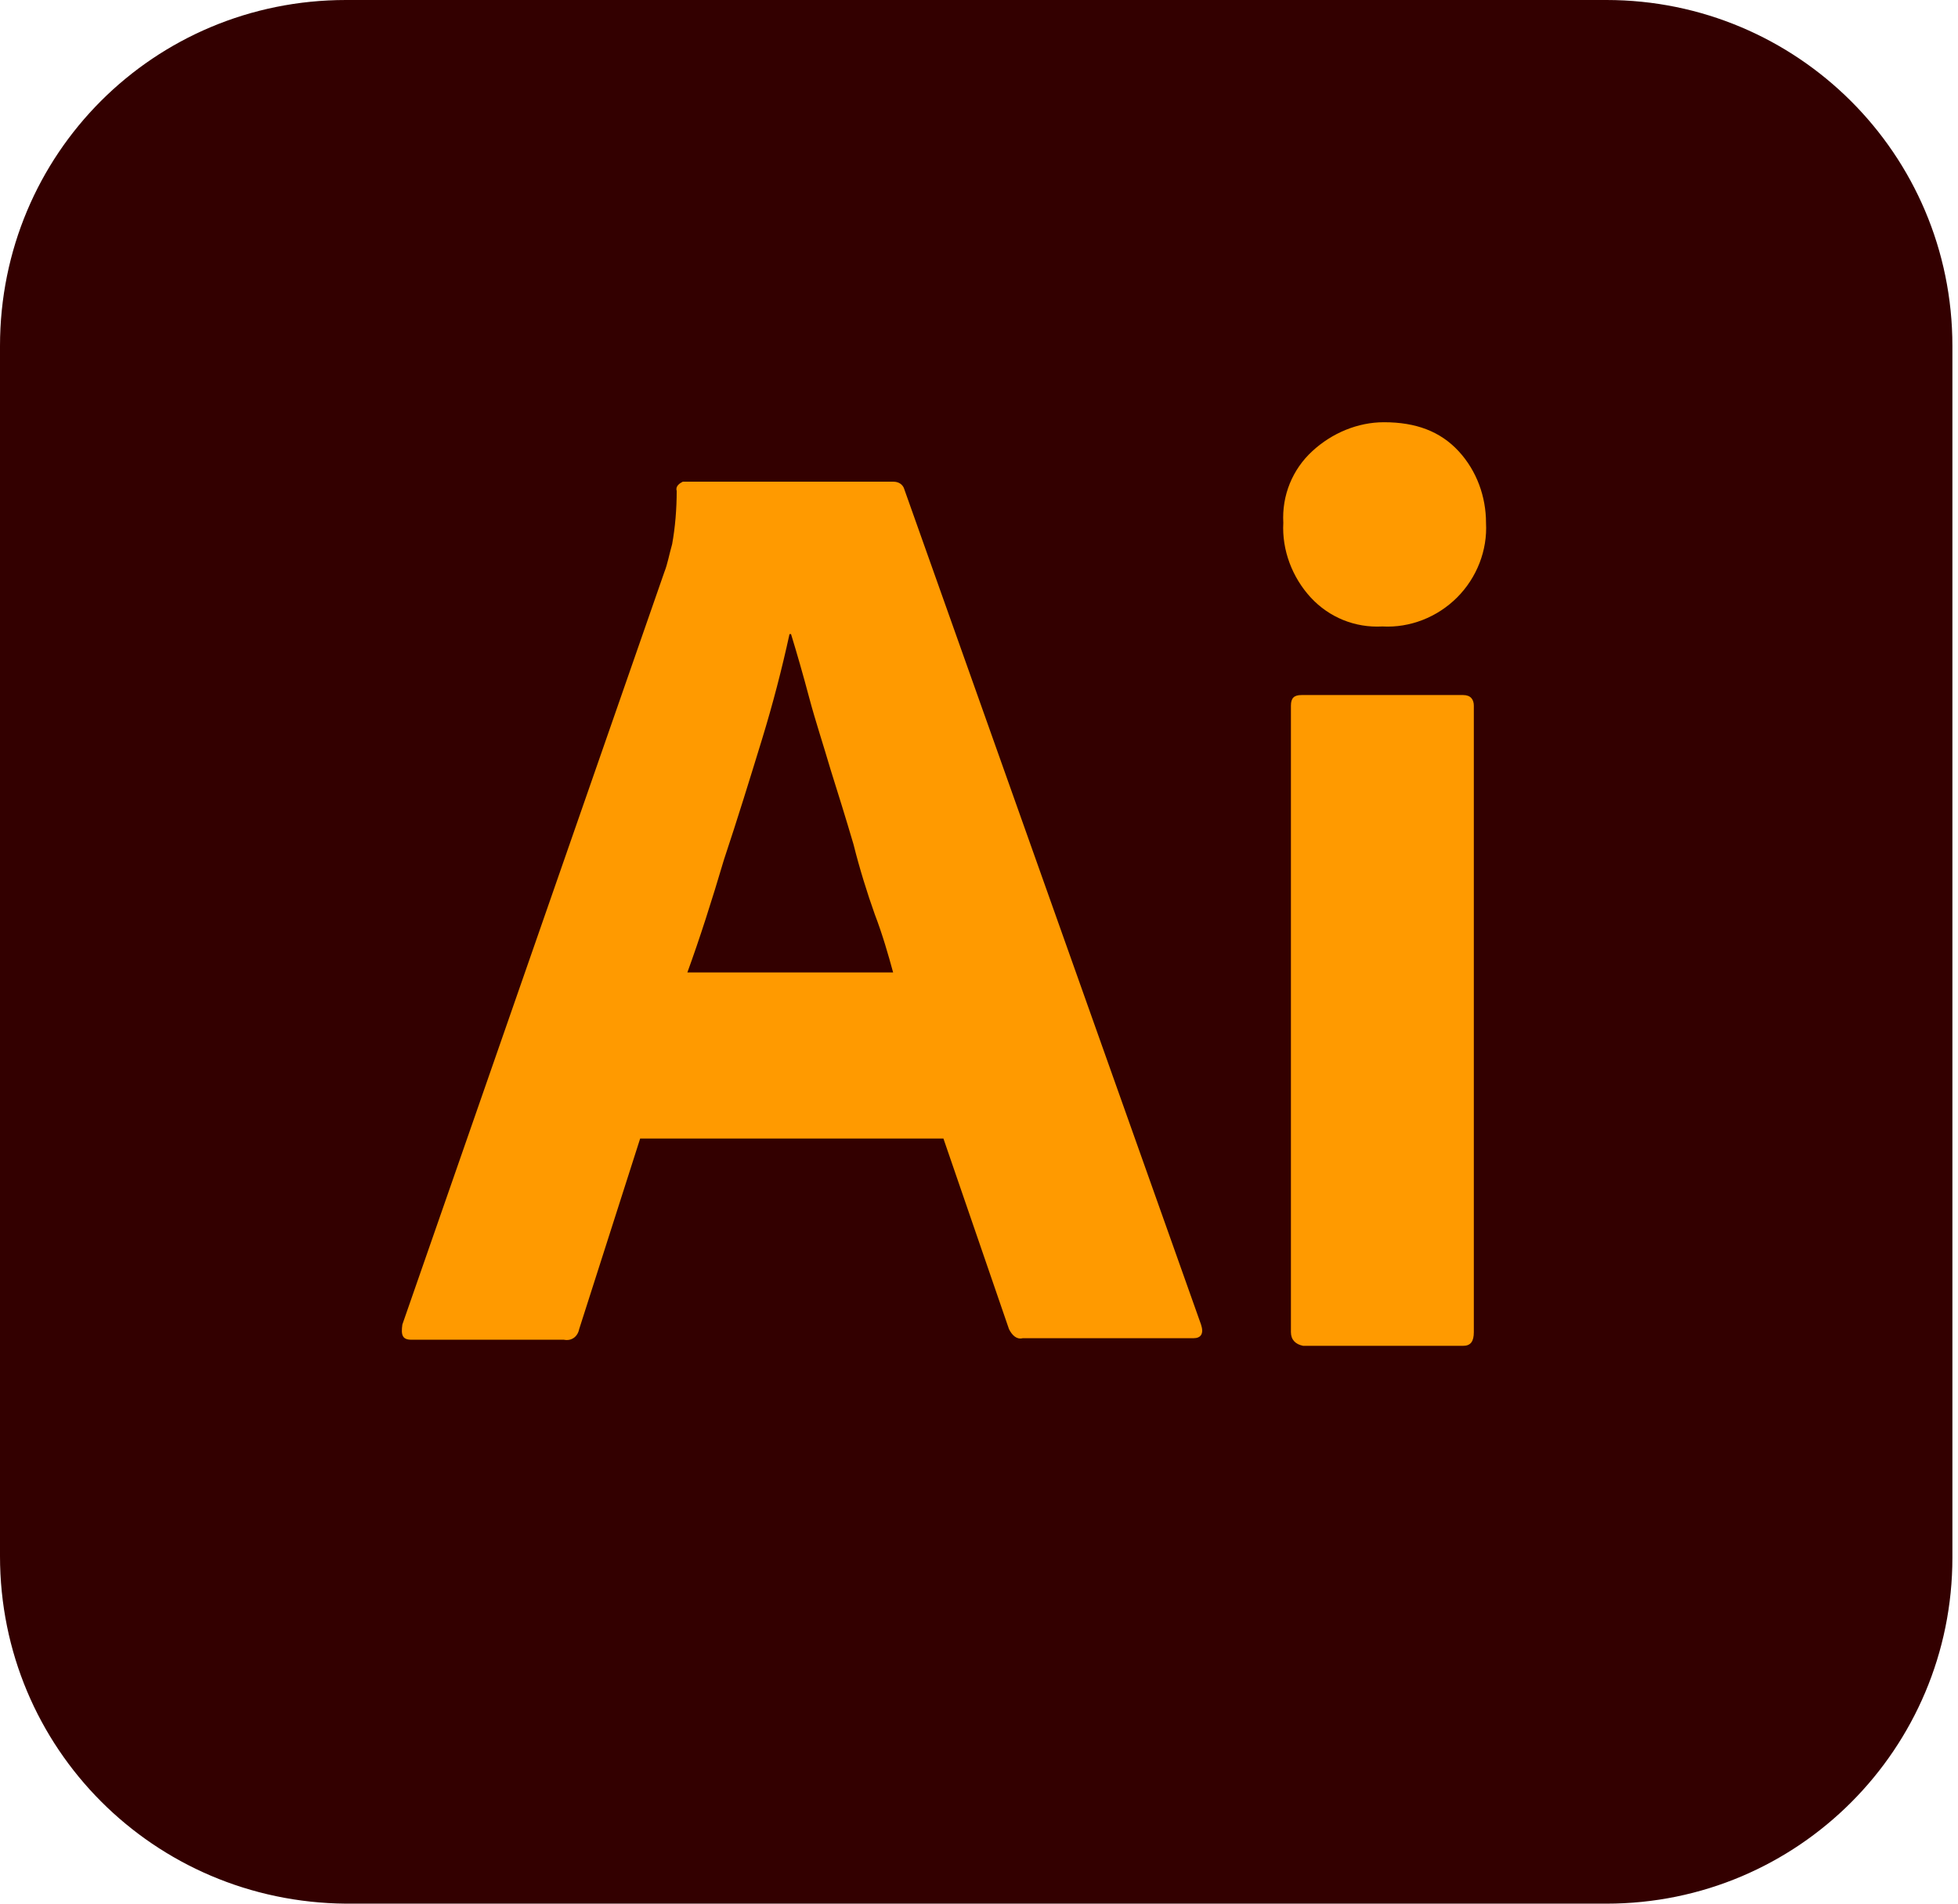
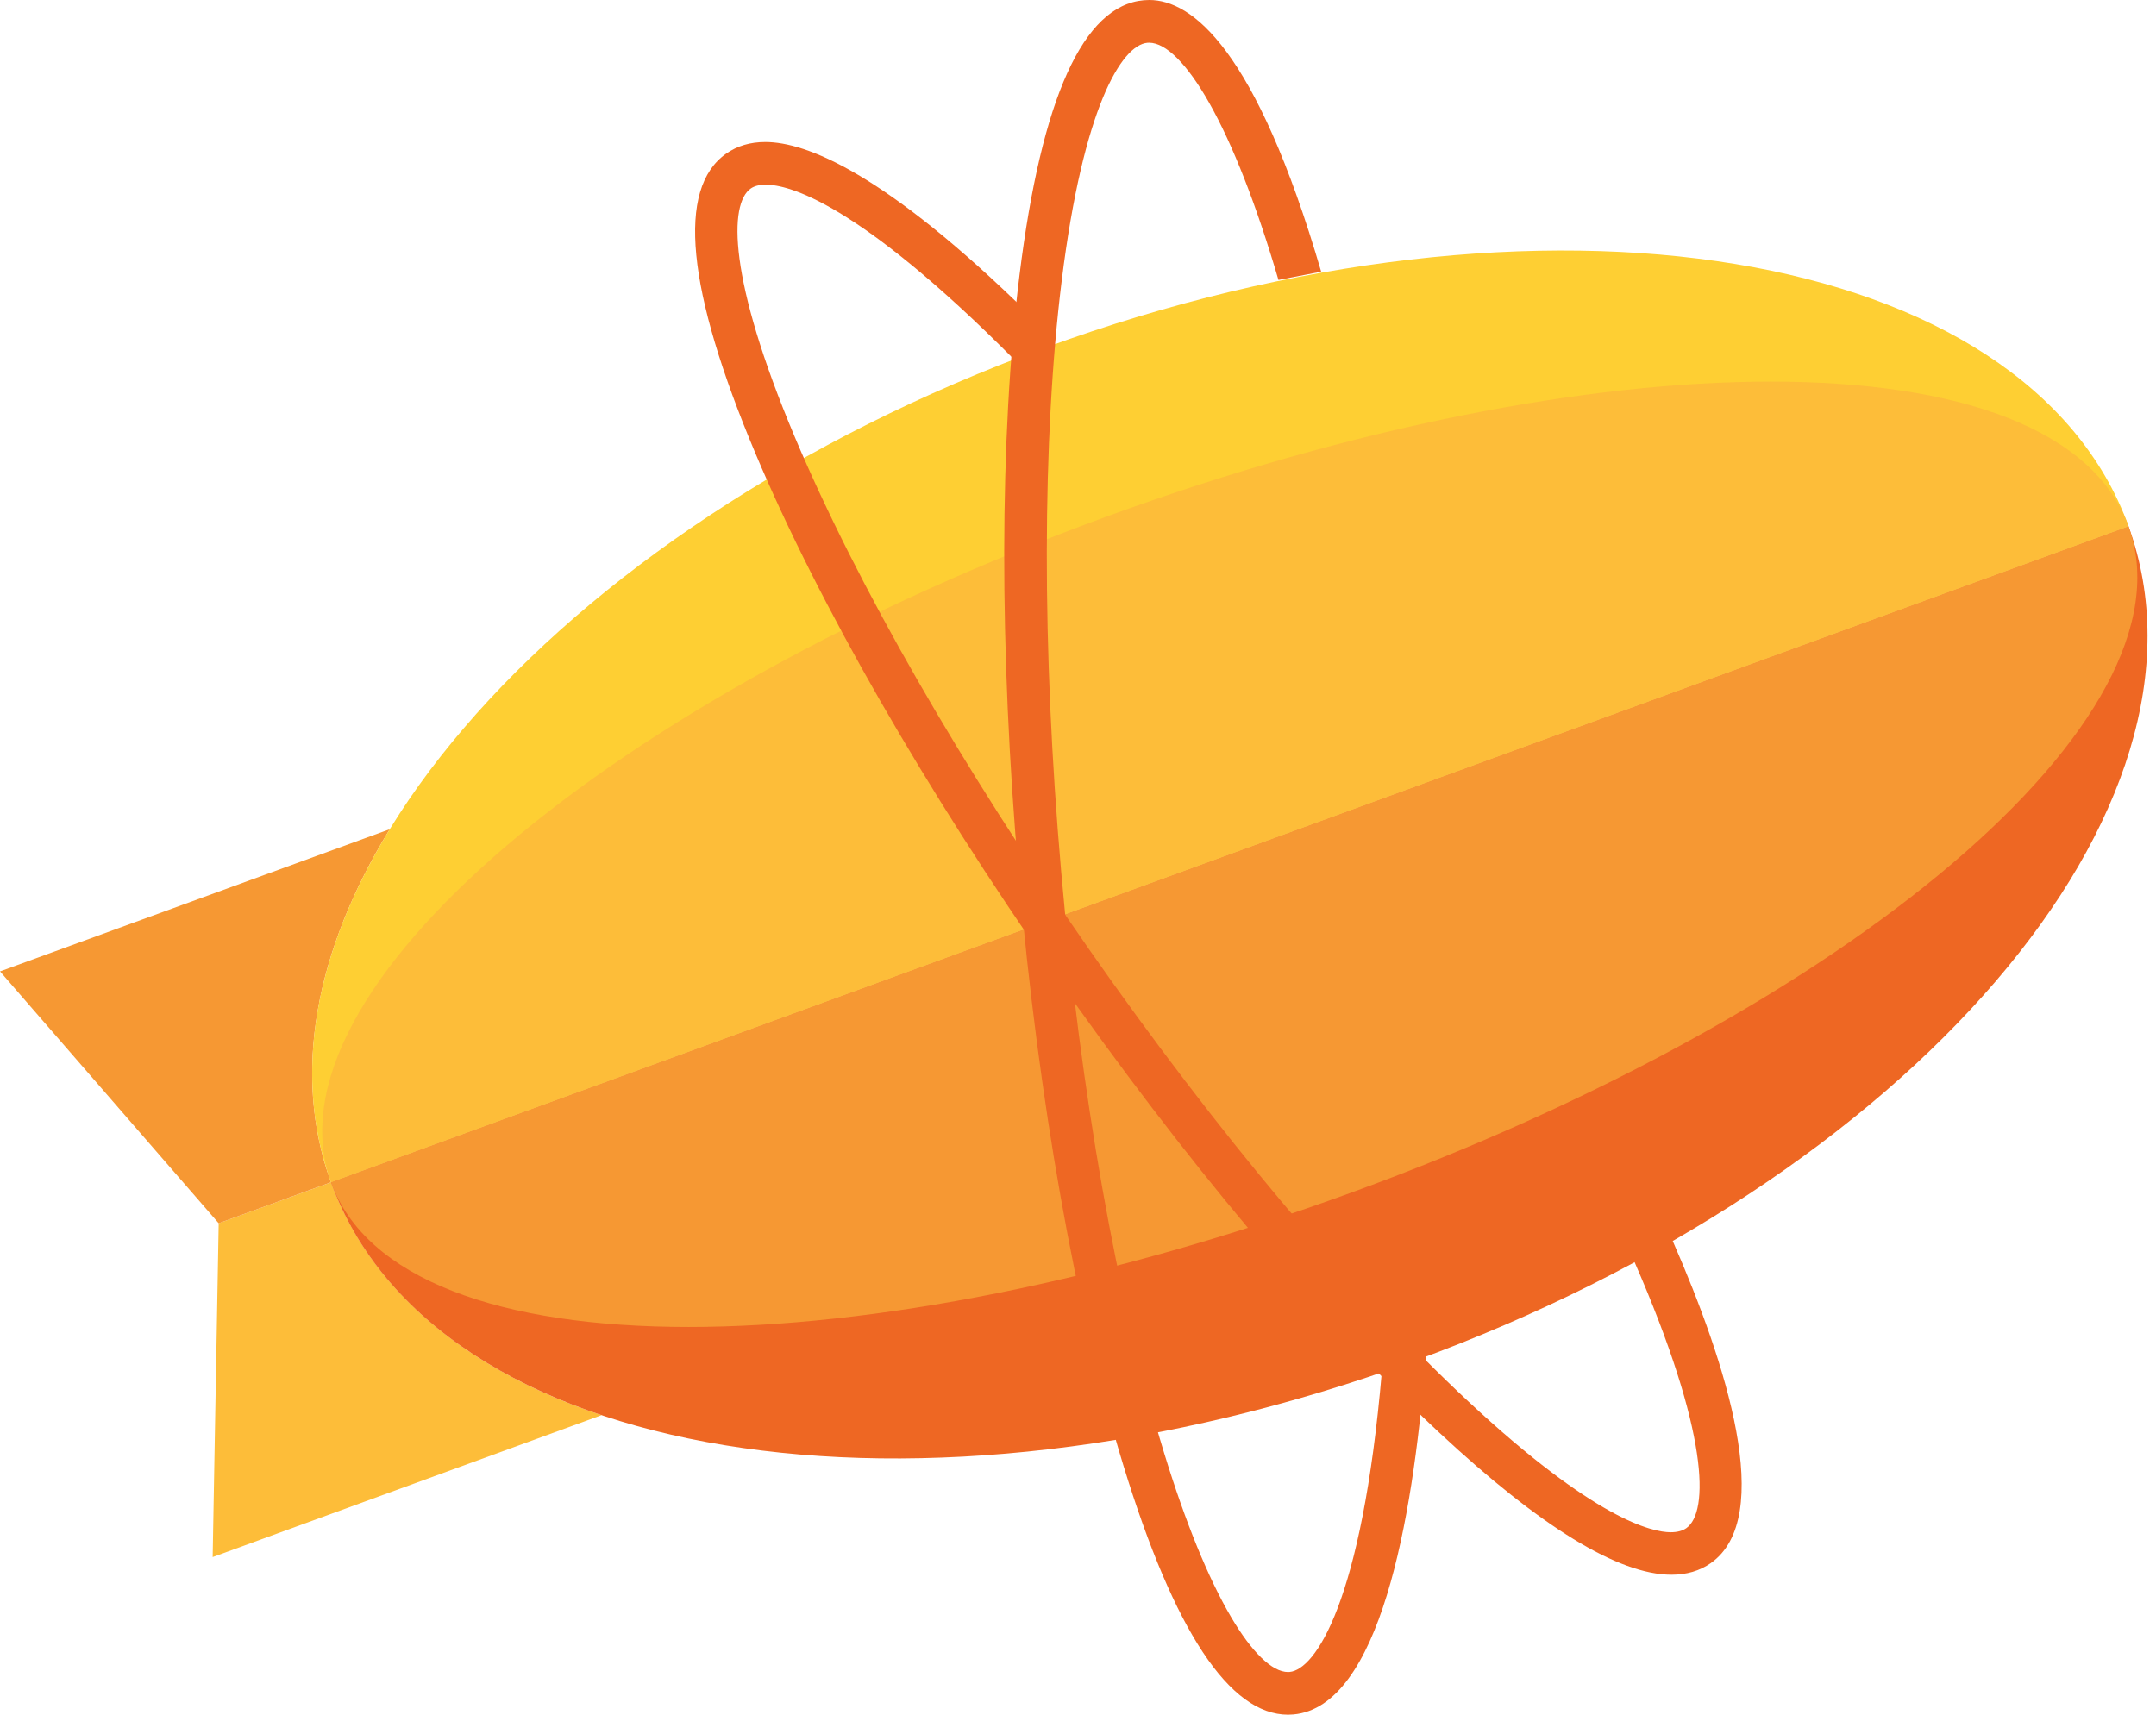
- <svg xmlns="http://www.w3.org/2000/svg" width="36" height="35" viewBox="0 0 36 35" fill="none">
-   <path d="M6.361 0H29.536C33.038 0 35.897 2.83 35.897 6.361V28.639C35.897 32.142 33.066 35 29.536 35H6.361C2.83 34.972 0 32.142 0 28.611V6.361C0 2.83 2.83 0 6.361 0Z" fill="#330000" />
-   <path d="M17.346 20.933H11.77L10.649 24.436C10.621 24.576 10.509 24.66 10.368 24.632H7.566C7.398 24.632 7.37 24.548 7.398 24.352L12.218 10.509C12.274 10.369 12.302 10.201 12.358 10.005C12.414 9.696 12.442 9.36 12.442 9.024C12.414 8.94 12.498 8.884 12.554 8.856H16.421C16.533 8.856 16.59 8.912 16.617 8.968L22.082 24.352C22.138 24.52 22.082 24.604 21.942 24.604H18.803C18.691 24.632 18.607 24.548 18.551 24.436L17.346 20.933ZM12.638 17.879H16.421C16.337 17.57 16.225 17.178 16.085 16.814C15.945 16.422 15.805 15.973 15.693 15.525C15.553 15.049 15.413 14.6 15.272 14.152C15.132 13.675 14.992 13.255 14.88 12.835C14.768 12.414 14.656 12.022 14.544 11.658H14.516C14.376 12.302 14.208 12.947 14.011 13.591C13.787 14.32 13.563 15.049 13.311 15.805C13.087 16.562 12.863 17.262 12.638 17.879ZM25.417 11.518C24.912 11.546 24.436 11.35 24.099 10.985C23.763 10.621 23.567 10.117 23.595 9.612C23.567 9.108 23.763 8.631 24.128 8.295C24.492 7.959 24.968 7.763 25.445 7.763C26.033 7.763 26.481 7.931 26.818 8.295C27.154 8.659 27.322 9.136 27.322 9.612C27.35 10.117 27.154 10.621 26.79 10.985C26.425 11.35 25.921 11.546 25.417 11.518ZM23.735 24.492V12.975C23.735 12.835 23.791 12.779 23.931 12.779H26.902C27.042 12.779 27.098 12.863 27.098 12.975V24.492C27.098 24.66 27.042 24.744 26.902 24.744H23.959C23.819 24.716 23.735 24.632 23.735 24.492Z" fill="#FF9A00" />
+ <svg xmlns="http://www.w3.org/2000/svg" width="44" height="35" viewBox="0 0 44 35" fill="none">
+   <path d="M6.756 24.132L4.463 24.969L4.34 31.783L12.277 28.886C9.555 27.973 7.567 26.365 6.756 24.132Z" fill="#FDBD39" />
+   <path d="M7.955 16.925L0 19.828L4.463 24.969L6.755 24.132C5.947 21.905 6.446 19.388 7.955 16.925Z" fill="#F69833" />
+   <path d="M21.343 7.092C11.212 10.789 4.681 18.418 6.755 24.132L43.441 10.743C41.367 5.029 31.473 3.395 21.343 7.092" fill="#FECF33" />
+   <path d="M28.852 27.783C38.982 24.086 45.526 16.491 43.439 10.743L6.754 24.132C8.84 29.879 18.722 31.48 28.852 27.783Z" fill="#EE6723" />
+   <path d="M43.439 10.743L6.754 24.132C7.472 26.111 10.212 27.086 14.055 27.086C17.802 27.086 22.599 26.16 27.6 24.335C37.731 20.638 44.858 14.652 43.439 10.743" fill="#F69833" />
+   <path d="M36.14 7.789C32.393 7.789 27.596 8.715 22.595 10.54C12.465 14.237 5.337 20.223 6.756 24.132L43.441 10.743C42.723 8.764 39.984 7.789 36.14 7.789Z" fill="#FDBD39" />
+   <path d="M34.112 32.143H34.111C33.032 32.143 31.44 31.169 29.379 29.248C26.94 26.976 24.146 23.647 21.513 19.875C18.879 16.104 16.715 12.334 15.419 9.259C14.008 5.908 13.806 3.847 14.821 3.135C15.044 2.978 15.312 2.899 15.618 2.899C16.444 2.899 18.052 3.513 21.027 6.439L21.092 6.503L21.083 6.594C21.062 6.803 21.044 7.014 21.027 7.224L20.994 7.637L20.702 7.343C17.497 4.118 16.087 3.77 15.629 3.77C15.498 3.77 15.394 3.796 15.32 3.849C14.88 4.158 14.851 5.671 16.22 8.919C17.493 11.94 19.625 15.653 22.225 19.376C24.825 23.098 27.575 26.378 29.97 28.61C32.553 31.017 33.717 31.276 34.097 31.276C34.228 31.276 34.335 31.248 34.414 31.193C34.879 30.867 34.879 29.245 33.353 25.749L33.283 25.589L33.436 25.505C33.59 25.421 33.738 25.338 33.877 25.259L34.061 25.155L34.145 25.349C35.228 27.826 36.24 30.975 34.913 31.907C34.689 32.064 34.42 32.143 34.112 32.143ZM34.111 31.761H34.112L34.112 31.952L34.111 31.761Z" fill="#EE6723" />
+   <path d="M29.099 27.679L29.084 27.869C28.828 31.035 28.154 34.841 26.395 34.995C26.36 34.998 26.324 35 26.287 35C25.092 35 23.962 33.29 22.928 29.918C21.95 26.728 21.19 22.445 20.79 17.858C20.39 13.272 20.396 8.921 20.807 5.609C21.255 1.999 22.108 0.113 23.342 0.005C23.379 0.002 23.417 0 23.454 0C24.321 0 25.627 0.98 26.963 5.546L26.091 5.714C25.644 4.188 25.158 2.948 24.675 2.095C24.228 1.306 23.794 0.872 23.452 0.872C23.44 0.872 23.429 0.872 23.418 0.873C22.883 0.92 22.104 2.217 21.669 5.716C21.266 8.97 21.261 13.255 21.656 17.782C22.051 22.31 22.798 26.529 23.759 29.662C24.189 31.065 24.661 32.222 25.124 33.007C25.55 33.73 25.963 34.129 26.286 34.129C26.297 34.129 26.309 34.128 26.32 34.127C26.832 34.082 27.796 32.733 28.202 27.986L29.099 27.679Z" fill="#EE6723" />
</svg>
